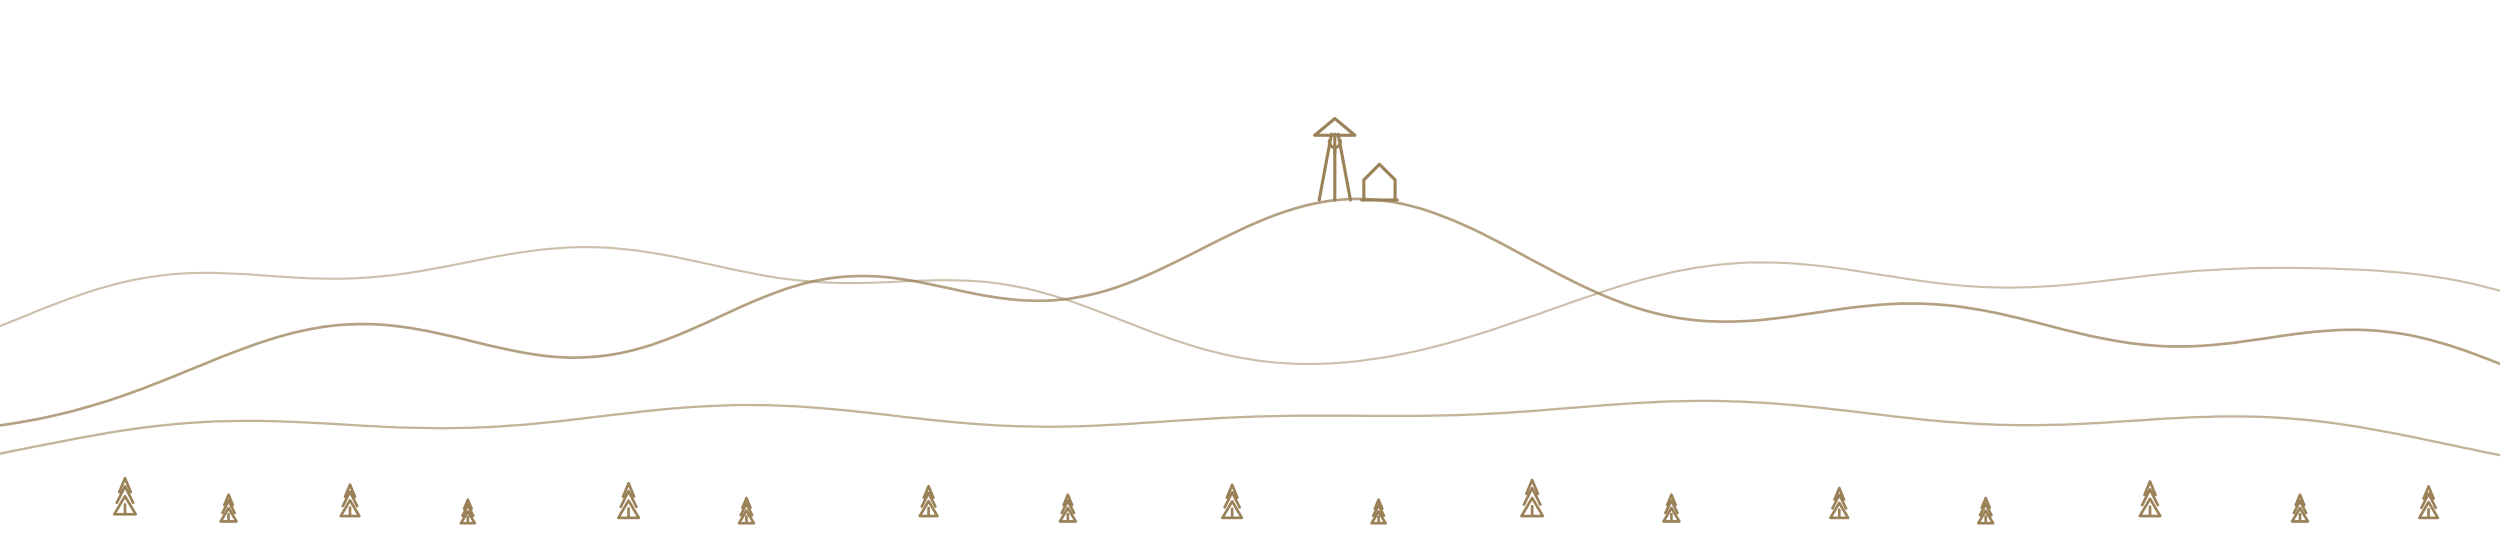
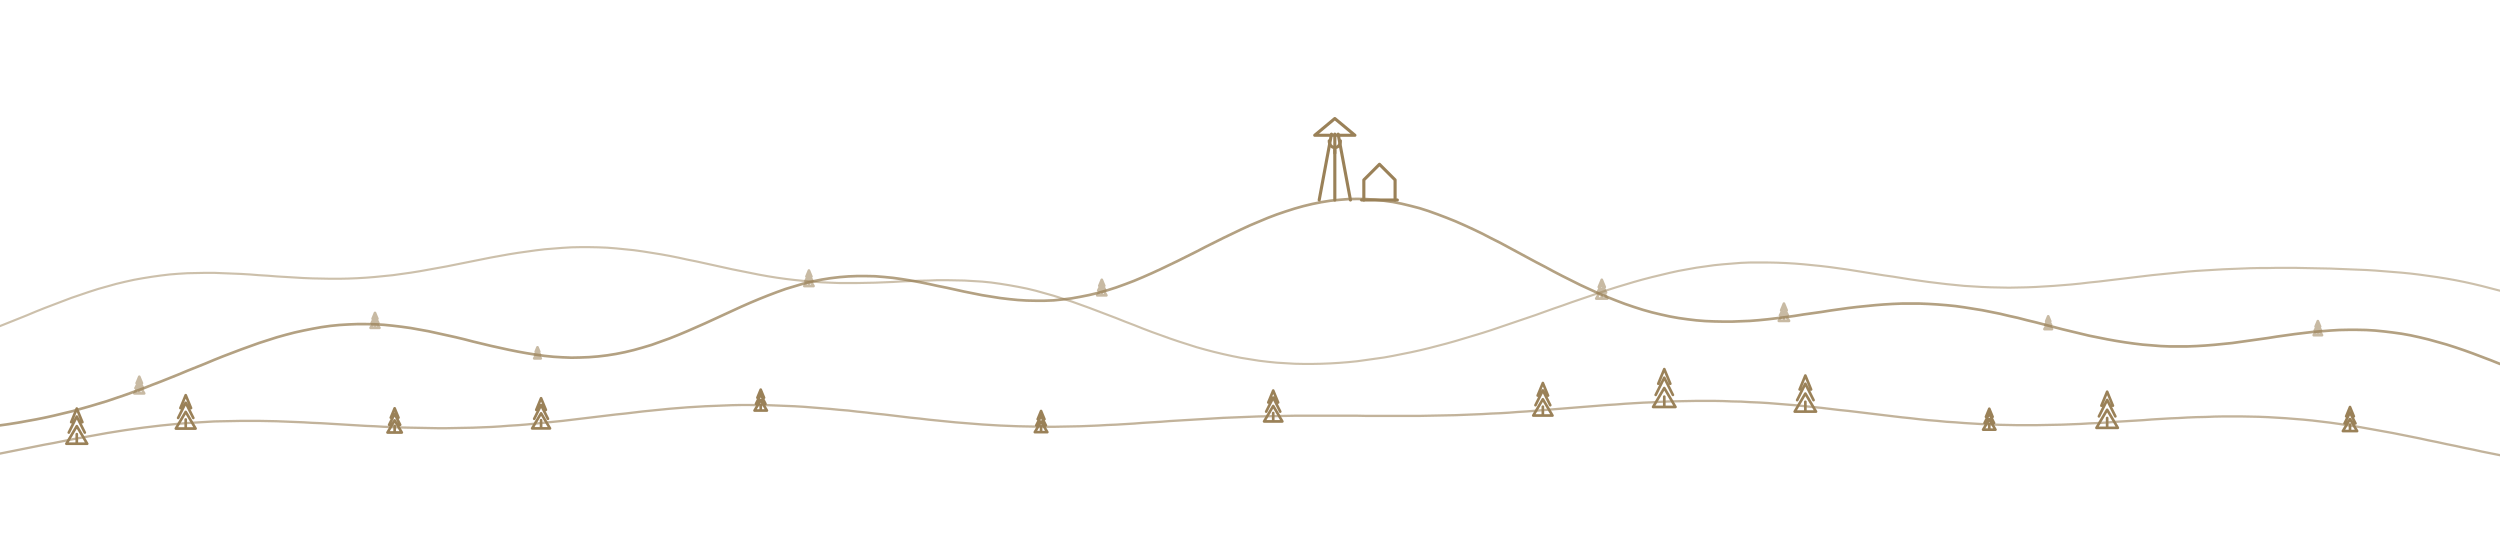
<svg xmlns="http://www.w3.org/2000/svg" width="1400" height="300" viewBox="0 0 1400 300" fill="none">
  <g fill="none" stroke="#9a8158" stroke-linecap="round" stroke-linejoin="round">
    <polyline points="0,182.6 5,180.6 10,178.6 15,176.6 20,174.5 25,172.5 30,170.6 35,168.7 40,166.8 45,165.1 50,163.4 55,161.8 60,160.4 65,159.0 70,157.8 75,156.7 80,155.8 85,155.0 90,154.3 95,153.7 100,153.3 105,153.0 110,152.9 115,152.8 120,152.8 125,153.0 130,153.2 135,153.4 140,153.7 145,154.1 150,154.4 155,154.8 160,155.1 165,155.4 170,155.7 175,155.9 180,156.0 185,156.1 190,156.1 195,156.0 200,155.8 205,155.5 210,155.1 215,154.6 220,154.1 225,153.4 230,152.7 235,151.9 240,151.0 245,150.1 250,149.2 255,148.2 260,147.2 265,146.2 270,145.2 275,144.2 280,143.3 285,142.4 290,141.6 295,140.9 300,140.2 305,139.6 310,139.2 315,138.8 320,138.5 325,138.4 330,138.4 335,138.5 340,138.7 345,139.1 350,139.6 355,140.1 360,140.8 365,141.6 370,142.4 375,143.3 380,144.3 385,145.4 390,146.4 395,147.5 400,148.6 405,149.7 410,150.8 415,151.8 420,152.8 425,153.8 430,154.7 435,155.5 440,156.2 445,156.8 450,157.3 455,157.7 460,158.1 465,158.3 470,158.5 475,158.5 480,158.5 485,158.4 490,158.3 495,158.1 500,157.9 505,157.6 510,157.4 515,157.2 520,157.1 525,156.9 530,156.9 535,157.0 540,157.1 545,157.4 550,157.7 555,158.2 560,158.9 565,159.7 570,160.6 575,161.6 580,162.8 585,164.2 590,165.6 595,167.2 600,168.8 605,170.6 610,172.4 615,174.3 620,176.2 625,178.1 630,180.1 635,182.0 640,184.0 645,185.9 650,187.7 655,189.5 660,191.2 665,192.8 670,194.4 675,195.8 680,197.1 685,198.3 690,199.4 695,200.4 700,201.2 705,202.0 710,202.6 715,203.1 720,203.4 725,203.7 730,203.8 735,203.8 740,203.7 745,203.5 750,203.2 755,202.8 760,202.3 765,201.6 770,200.9 775,200.2 780,199.3 785,198.3 790,197.3 795,196.2 800,195.0 805,193.7 810,192.4 815,191.0 820,189.5 825,188.0 830,186.5 835,184.9 840,183.2 845,181.5 850,179.8 855,178.1 860,176.4 865,174.6 870,172.8 875,171.1 880,169.3 885,167.6 890,165.9 895,164.2 900,162.5 905,160.9 910,159.4 915,157.9 920,156.5 925,155.2 930,154.0 935,152.8 940,151.7 945,150.8 950,149.9 955,149.2 960,148.5 965,148.0 970,147.6 975,147.2 980,147.0 985,147.0 990,147.0 995,147.1 1000,147.3 1005,147.6 1010,148.0 1015,148.5 1020,149.0 1025,149.6 1030,150.3 1035,151.0 1040,151.8 1045,152.6 1050,153.4 1055,154.2 1060,154.9 1065,155.7 1070,156.5 1075,157.2 1080,157.9 1085,158.5 1090,159.1 1095,159.6 1100,160.1 1105,160.4 1110,160.7 1115,160.9 1120,161.0 1125,161.1 1130,161.0 1135,160.9 1140,160.7 1145,160.4 1150,160.1 1155,159.7 1160,159.3 1165,158.8 1170,158.2 1175,157.7 1180,157.1 1185,156.5 1190,155.9 1195,155.3 1200,154.7 1205,154.1 1210,153.6 1215,153.1 1220,152.6 1225,152.1 1230,151.7 1235,151.4 1240,151.1 1245,150.8 1250,150.6 1255,150.4 1260,150.2 1265,150.1 1270,150.1 1275,150.0 1280,150.0 1285,150.0 1290,150.1 1295,150.2 1300,150.3 1305,150.4 1310,150.6 1315,150.8 1320,151.0 1325,151.2 1330,151.5 1335,151.9 1340,152.3 1345,152.7 1350,153.2 1355,153.8 1360,154.5 1365,155.2 1370,156.0 1375,156.9 1380,157.9 1385,159.0 1390,160.2 1395,161.5 1400,162.8" stroke-width="1.2" opacity=".5" />
    <polyline points="0,238.2 5,237.5 10,236.7 15,235.8 20,234.9 25,233.9 30,232.8 35,231.6 40,230.4 45,229.0 50,227.6 55,226.1 60,224.6 65,222.9 70,221.2 75,219.4 80,217.6 85,215.6 90,213.7 95,211.7 100,209.7 105,207.6 110,205.6 115,203.6 120,201.5 125,199.5 130,197.6 135,195.7 140,193.9 145,192.1 150,190.5 155,188.9 160,187.5 165,186.2 170,185.1 175,184.1 180,183.2 185,182.5 190,182.0 195,181.7 200,181.5 205,181.5 210,181.6 215,181.9 220,182.4 225,183.0 230,183.7 235,184.6 240,185.5 245,186.6 250,187.7 255,188.8 260,190.0 265,191.3 270,192.5 275,193.7 280,194.8 285,195.9 290,196.9 295,197.8 300,198.6 305,199.3 310,199.8 315,200.1 320,200.3 325,200.2 330,200.0 335,199.6 340,199.0 345,198.2 350,197.2 355,196.0 360,194.6 365,193.1 370,191.3 375,189.5 380,187.5 385,185.4 390,183.2 395,181.0 400,178.7 405,176.4 410,174.1 415,171.8 420,169.6 425,167.5 430,165.5 435,163.6 440,161.8 445,160.3 450,158.8 455,157.6 460,156.6 465,155.8 470,155.2 475,154.8 480,154.6 485,154.6 490,154.7 495,155.1 500,155.6 505,156.3 510,157.1 515,158.0 520,159.0 525,160.1 530,161.1 535,162.2 540,163.3 545,164.3 550,165.3 555,166.1 560,166.9 565,167.5 570,168.0 575,168.3 580,168.4 585,168.4 590,168.2 595,167.7 600,167.1 605,166.2 610,165.2 615,164.0 620,162.6 625,161.0 630,159.2 635,157.3 640,155.2 645,153.0 650,150.7 655,148.3 660,145.9 665,143.4 670,140.9 675,138.3 680,135.8 685,133.3 690,130.9 695,128.5 700,126.2 705,124.1 710,122.0 715,120.1 720,118.4 725,116.8 730,115.4 735,114.2 740,113.2 745,112.4 750,111.9 755,111.5 760,111.4 765,111.5 770,111.8 775,112.4 780,113.1 785,114.1 790,115.3 795,116.6 800,118.2 805,120.0 810,121.9 815,123.9 820,126.1 825,128.4 830,130.8 835,133.4 840,135.9 845,138.6 850,141.3 855,144.0 860,146.7 865,149.3 870,152.0 875,154.6 880,157.1 885,159.6 890,161.9 895,164.2 900,166.3 905,168.3 910,170.2 915,171.9 920,173.5 925,174.9 930,176.1 935,177.2 940,178.1 945,178.8 950,179.4 955,179.8 960,180.0 965,180.1 970,180.1 975,179.9 980,179.7 985,179.3 990,178.8 995,178.2 1000,177.6 1005,176.9 1010,176.1 1015,175.4 1020,174.7 1025,173.9 1030,173.2 1035,172.5 1040,171.9 1045,171.4 1050,170.9 1055,170.5 1060,170.2 1065,170.0 1070,170.0 1075,170.0 1080,170.2 1085,170.5 1090,170.9 1095,171.4 1100,172.1 1105,172.9 1110,173.7 1115,174.7 1120,175.7 1125,176.9 1130,178.0 1135,179.3 1140,180.5 1145,181.8 1150,183.1 1155,184.4 1160,185.6 1165,186.8 1170,188.0 1175,189.0 1180,190.0 1185,190.9 1190,191.7 1195,192.4 1200,193.0 1205,193.4 1210,193.8 1215,194.0 1220,194.0 1225,194.0 1230,193.8 1235,193.5 1240,193.1 1245,192.6 1250,192.1 1255,191.4 1260,190.7 1265,190.0 1270,189.3 1275,188.5 1280,187.8 1285,187.1 1290,186.5 1295,185.9 1300,185.5 1305,185.1 1310,184.8 1315,184.7 1320,184.7 1325,184.8 1330,185.1 1335,185.6 1340,186.2 1345,186.9 1350,187.8 1355,188.9 1360,190.1 1365,191.5 1370,192.9 1375,194.5 1380,196.2 1385,198.0 1390,199.9 1395,201.8 1400,203.8" stroke-width="1.5" opacity=".75" />
    <polyline points="0,254.0 5,253.0 10,252.0 15,251.0 20,250.0 25,249.0 30,248.1 35,247.1 40,246.1 45,245.2 50,244.3 55,243.4 60,242.5 65,241.7 70,240.9 75,240.2 80,239.5 85,238.9 90,238.3 95,237.8 100,237.3 105,236.9 110,236.6 115,236.3 120,236.0 125,235.9 130,235.8 135,235.7 140,235.7 145,235.7 150,235.8 155,235.9 160,236.1 165,236.3 170,236.5 175,236.8 180,237.0 185,237.3 190,237.6 195,237.9 200,238.2 205,238.5 210,238.7 215,239.0 220,239.2 225,239.4 230,239.5 235,239.6 240,239.7 245,239.8 250,239.8 255,239.7 260,239.6 265,239.5 270,239.3 275,239.1 280,238.8 285,238.4 290,238.1 295,237.7 300,237.2 305,236.7 310,236.2 315,235.7 320,235.1 325,234.5 330,233.9 335,233.3 340,232.7 345,232.1 350,231.6 355,231.0 360,230.4 365,229.9 370,229.4 375,228.9 380,228.5 385,228.1 390,227.8 395,227.5 400,227.3 405,227.1 410,226.9 415,226.8 420,226.8 425,226.9 430,226.9 435,227.1 440,227.3 445,227.5 450,227.8 455,228.2 460,228.6 465,229.0 470,229.5 475,229.9 480,230.5 485,231.0 490,231.6 495,232.1 500,232.7 505,233.3 510,233.9 515,234.4 520,235.0 525,235.5 530,236.0 535,236.5 540,236.9 545,237.3 550,237.7 555,238.0 560,238.3 565,238.5 570,238.7 575,238.8 580,238.9 585,239.0 590,239.0 595,238.9 600,238.8 605,238.7 610,238.5 615,238.3 620,238.0 625,237.8 630,237.5 635,237.2 640,236.8 645,236.5 650,236.2 655,235.8 660,235.5 665,235.2 670,234.9 675,234.6 680,234.3 685,234.0 690,233.8 695,233.6 700,233.4 705,233.2 710,233.1 715,233.0 720,232.9 725,232.8 730,232.8 735,232.8 740,232.8 745,232.8 750,232.8 755,232.8 760,232.8 765,232.9 770,232.9 775,232.9 780,232.9 785,232.9 790,232.9 795,232.9 800,232.8 805,232.7 810,232.6 815,232.5 820,232.3 825,232.1 830,231.9 835,231.6 840,231.4 845,231.1 850,230.7 855,230.4 860,230.0 865,229.6 870,229.2 875,228.8 880,228.4 885,228.0 890,227.6 895,227.2 900,226.8 905,226.5 910,226.1 915,225.8 920,225.5 925,225.3 930,225.0 935,224.8 940,224.7 945,224.6 950,224.5 955,224.5 960,224.5 965,224.6 970,224.8 975,224.9 980,225.2 985,225.4 990,225.7 995,226.1 1000,226.5 1005,226.9 1010,227.4 1015,227.9 1020,228.4 1025,229.0 1030,229.6 1035,230.1 1040,230.7 1045,231.3 1050,231.9 1055,232.5 1060,233.1 1065,233.7 1070,234.2 1075,234.8 1080,235.3 1085,235.7 1090,236.2 1095,236.5 1100,236.9 1105,237.2 1110,237.5 1115,237.7 1120,237.9 1125,238.0 1130,238.1 1135,238.1 1140,238.1 1145,238.0 1150,237.9 1155,237.8 1160,237.6 1165,237.4 1170,237.1 1175,236.9 1180,236.6 1185,236.2 1190,235.9 1195,235.6 1200,235.3 1205,234.9 1210,234.6 1215,234.3 1220,234.1 1225,233.8 1230,233.6 1235,233.5 1240,233.3 1245,233.2 1250,233.2 1255,233.2 1260,233.3 1265,233.4 1270,233.6 1275,233.9 1280,234.2 1285,234.6 1290,235.0 1295,235.5 1300,236.1 1305,236.7 1310,237.4 1315,238.2 1320,238.9 1325,239.8 1330,240.7 1335,241.6 1340,242.5 1345,243.5 1350,244.5 1355,245.5 1360,246.6 1365,247.6 1370,248.7 1375,249.7 1380,250.8 1385,251.8 1390,252.9 1395,253.9 1400,254.9" stroke-width="1.3" opacity=".6" />
  </g>
  <g transform="translate(760 112) scale(1.25)" fill="none" stroke="#9a8158" stroke-width="1.40" stroke-linecap="round" stroke-linejoin="round">
    <path d="M-17 0 L-11.5 -29.5" />
    <path d="M-10 0 L-10 -29.5" />
    <path d="M-3 0 L-8.5 -29.5" />
    <path d="M-19 -29 L-10 -36.5 L-1 -29 Z" />
    <path d="M-12.5 -26.5 C-12.5 -22.5, -7.5 -22.5, -7.5 -26.5" />
    <path d="M-10 -22.5 V-21" />
    <path d="M3 0 V-9 L10 -16 L17 -9 V0" />
    <path d="M2 0 H18" />
  </g>
-   <path d="M0 0 L0 -12 M-13 0 L0 -22 L13 0 Z M-10 -14 L0 -34 L10 -14 M-7 -27 L0 -44 L7 -27" transform="translate(70 288) scale(0.460)" fill="none" stroke="#9a8158" stroke-width="3.26" stroke-linecap="round" stroke-linejoin="round" />
-   <path d="M0 0 L0 -12 M-13 0 L0 -22 L13 0 Z M-10 -14 L0 -34 L10 -14 M-7 -27 L0 -44 L7 -27" transform="translate(128 292) scale(0.340)" fill="none" stroke="#9a8158" stroke-width="4.41" stroke-linecap="round" stroke-linejoin="round" />
-   <path d="M0 0 L0 -12 M-13 0 L0 -22 L13 0 Z M-10 -14 L0 -34 L10 -14 M-7 -27 L0 -44 L7 -27" transform="translate(196 289) scale(0.400)" fill="none" stroke="#9a8158" stroke-width="3.75" stroke-linecap="round" stroke-linejoin="round" />
-   <path d="M0 0 L0 -12 M-13 0 L0 -22 L13 0 Z M-10 -14 L0 -34 L10 -14 M-7 -27 L0 -44 L7 -27" transform="translate(262 293) scale(0.300)" fill="none" stroke="#9a8158" stroke-width="5.00" stroke-linecap="round" stroke-linejoin="round" />
-   <path d="M0 0 L0 -12 M-13 0 L0 -22 L13 0 Z M-10 -14 L0 -34 L10 -14 M-7 -27 L0 -44 L7 -27" transform="translate(352 290) scale(0.440)" fill="none" stroke="#9a8158" stroke-width="3.41" stroke-linecap="round" stroke-linejoin="round" />
-   <path d="M0 0 L0 -12 M-13 0 L0 -22 L13 0 Z M-10 -14 L0 -34 L10 -14 M-7 -27 L0 -44 L7 -27" transform="translate(418 293) scale(0.320)" fill="none" stroke="#9a8158" stroke-width="4.69" stroke-linecap="round" stroke-linejoin="round" />
-   <path d="M0 0 L0 -12 M-13 0 L0 -22 L13 0 Z M-10 -14 L0 -34 L10 -14 M-7 -27 L0 -44 L7 -27" transform="translate(520 289) scale(0.380)" fill="none" stroke="#9a8158" stroke-width="3.95" stroke-linecap="round" stroke-linejoin="round" />
-   <path d="M0 0 L0 -12 M-13 0 L0 -22 L13 0 Z M-10 -14 L0 -34 L10 -14 M-7 -27 L0 -44 L7 -27" transform="translate(598 292) scale(0.340)" fill="none" stroke="#9a8158" stroke-width="4.41" stroke-linecap="round" stroke-linejoin="round" />
-   <path d="M0 0 L0 -12 M-13 0 L0 -22 L13 0 Z M-10 -14 L0 -34 L10 -14 M-7 -27 L0 -44 L7 -27" transform="translate(690 290) scale(0.420)" fill="none" stroke="#9a8158" stroke-width="3.57" stroke-linecap="round" stroke-linejoin="round" />
-   <path d="M0 0 L0 -12 M-13 0 L0 -22 L13 0 Z M-10 -14 L0 -34 L10 -14 M-7 -27 L0 -44 L7 -27" transform="translate(772 293) scale(0.300)" fill="none" stroke="#9a8158" stroke-width="5.00" stroke-linecap="round" stroke-linejoin="round" />
-   <path d="M0 0 L0 -12 M-13 0 L0 -22 L13 0 Z M-10 -14 L0 -34 L10 -14 M-7 -27 L0 -44 L7 -27" transform="translate(858 289) scale(0.460)" fill="none" stroke="#9a8158" stroke-width="3.26" stroke-linecap="round" stroke-linejoin="round" />
-   <path d="M0 0 L0 -12 M-13 0 L0 -22 L13 0 Z M-10 -14 L0 -34 L10 -14 M-7 -27 L0 -44 L7 -27" transform="translate(936 292) scale(0.340)" fill="none" stroke="#9a8158" stroke-width="4.41" stroke-linecap="round" stroke-linejoin="round" />
-   <path d="M0 0 L0 -12 M-13 0 L0 -22 L13 0 Z M-10 -14 L0 -34 L10 -14 M-7 -27 L0 -44 L7 -27" transform="translate(1030 290) scale(0.380)" fill="none" stroke="#9a8158" stroke-width="3.95" stroke-linecap="round" stroke-linejoin="round" />
-   <path d="M0 0 L0 -12 M-13 0 L0 -22 L13 0 Z M-10 -14 L0 -34 L10 -14 M-7 -27 L0 -44 L7 -27" transform="translate(1112 293) scale(0.320)" fill="none" stroke="#9a8158" stroke-width="4.69" stroke-linecap="round" stroke-linejoin="round" />
-   <path d="M0 0 L0 -12 M-13 0 L0 -22 L13 0 Z M-10 -14 L0 -34 L10 -14 M-7 -27 L0 -44 L7 -27" transform="translate(1204 289) scale(0.440)" fill="none" stroke="#9a8158" stroke-width="3.41" stroke-linecap="round" stroke-linejoin="round" />
-   <path d="M0 0 L0 -12 M-13 0 L0 -22 L13 0 Z M-10 -14 L0 -34 L10 -14 M-7 -27 L0 -44 L7 -27" transform="translate(1288 292) scale(0.340)" fill="none" stroke="#9a8158" stroke-width="4.41" stroke-linecap="round" stroke-linejoin="round" />
-   <path d="M0 0 L0 -12 M-13 0 L0 -22 L13 0 Z M-10 -14 L0 -34 L10 -14 M-7 -27 L0 -44 L7 -27" transform="translate(1360 290) scale(0.400)" fill="none" stroke="#9a8158" stroke-width="3.75" stroke-linecap="round" stroke-linejoin="round" />
+   <path d="M0 0 L0 -12 M-13 0 L0 -22 L13 0 Z M-10 -14 L0 -34 L10 -14 M-7 -27 L0 -44 L7 -27" transform="translate(78 220.3) scale(0.212)" fill="none" stroke="#9a8158" stroke-width="7.07" stroke-linecap="round" stroke-linejoin="round" opacity=".55" />
+   <path d="M0 0 L0 -12 M-13 0 L0 -22 L13 0 Z M-10 -14 L0 -34 L10 -14 M-7 -27 L0 -44 L7 -27" transform="translate(210 183.6) scale(0.190)" fill="none" stroke="#9a8158" stroke-width="7.90" stroke-linecap="round" stroke-linejoin="round" opacity=".55" />
+   <path d="M0 0 L0 -12 M-13 0 L0 -22 L13 0 Z M-10 -14 L0 -34 L10 -14 M-7 -27 L0 -44 L7 -27" transform="translate(301 200.7) scale(0.141)" fill="none" stroke="#9a8158" stroke-width="10.64" stroke-linecap="round" stroke-linejoin="round" opacity=".55" />
+   <path d="M0 0 L0 -12 M-13 0 L0 -22 L13 0 Z M-10 -14 L0 -34 L10 -14 M-7 -27 L0 -44 L7 -27" transform="translate(453 160.2) scale(0.198)" fill="none" stroke="#9a8158" stroke-width="7.57" stroke-linecap="round" stroke-linejoin="round" opacity=".55" />
+   <path d="M0 0 L0 -12 M-13 0 L0 -22 L13 0 Z M-10 -14 L0 -34 L10 -14 M-7 -27 L0 -44 L7 -27" transform="translate(617 165.4) scale(0.198)" fill="none" stroke="#9a8158" stroke-width="7.59" stroke-linecap="round" stroke-linejoin="round" opacity=".55" />
+   <path d="M0 0 L0 -12 M-13 0 L0 -22 L13 0 Z M-10 -14 L0 -34 L10 -14 M-7 -27 L0 -44 L7 -27" transform="translate(897 167.2) scale(0.239)" fill="none" stroke="#9a8158" stroke-width="6.28" stroke-linecap="round" stroke-linejoin="round" opacity=".55" />
+   <path d="M0 0 L0 -12 M-13 0 L0 -22 L13 0 Z M-10 -14 L0 -34 L10 -14 M-7 -27 L0 -44 L7 -27" transform="translate(999 179.7) scale(0.220)" fill="none" stroke="#9a8158" stroke-width="6.82" stroke-linecap="round" stroke-linejoin="round" opacity=".55" />
+   <path d="M0 0 L0 -12 M-13 0 L0 -22 L13 0 Z M-10 -14 L0 -34 L10 -14 M-7 -27 L0 -44 L7 -27" transform="translate(1147 184.3) scale(0.163)" fill="none" stroke="#9a8158" stroke-width="9.19" stroke-linecap="round" stroke-linejoin="round" opacity=".55" />
+   <path d="M0 0 L0 -12 M-13 0 L0 -22 L13 0 Z M-10 -14 L0 -34 L10 -14 M-7 -27 L0 -44 L7 -27" transform="translate(1298 187.7) scale(0.179)" fill="none" stroke="#9a8158" stroke-width="8.40" stroke-linecap="round" stroke-linejoin="round" opacity=".55" />
+   <path d="M0 0 L0 -12 M-13 0 L0 -22 L13 0 Z M-10 -14 L0 -34 L10 -14 M-7 -27 L0 -44 L7 -27" transform="translate(43 248.5) scale(0.448)" fill="none" stroke="#9a8158" stroke-width="3.35" stroke-linecap="round" stroke-linejoin="round" />
+   <path d="M0 0 L0 -12 M-13 0 L0 -22 L13 0 Z M-10 -14 L0 -34 L10 -14 M-7 -27 L0 -44 L7 -27" transform="translate(104 240.0) scale(0.425)" fill="none" stroke="#9a8158" stroke-width="3.53" stroke-linecap="round" stroke-linejoin="round" />
+   <path d="M0 0 L0 -12 M-13 0 L0 -22 L13 0 Z M-10 -14 L0 -34 L10 -14 M-7 -27 L0 -44 L7 -27" transform="translate(221 242.2) scale(0.308)" fill="none" stroke="#9a8158" stroke-width="4.87" stroke-linecap="round" stroke-linejoin="round" />
+   <path d="M0 0 L0 -12 M-13 0 L0 -22 L13 0 Z M-10 -14 L0 -34 L10 -14 M-7 -27 L0 -44 L7 -27" transform="translate(303 239.9) scale(0.384)" fill="none" stroke="#9a8158" stroke-width="3.91" stroke-linecap="round" stroke-linejoin="round" />
+   <path d="M0 0 L0 -12 M-13 0 L0 -22 L13 0 Z M-10 -14 L0 -34 L10 -14 M-7 -27 L0 -44 L7 -27" transform="translate(426 229.9) scale(0.266)" fill="none" stroke="#9a8158" stroke-width="5.64" stroke-linecap="round" stroke-linejoin="round" />
+   <path d="M0 0 L0 -12 M-13 0 L0 -22 L13 0 Z M-10 -14 L0 -34 L10 -14 M-7 -27 L0 -44 L7 -27" transform="translate(583 242.0) scale(0.269)" fill="none" stroke="#9a8158" stroke-width="5.57" stroke-linecap="round" stroke-linejoin="round" />
+   <path d="M0 0 L0 -12 M-13 0 L0 -22 L13 0 Z M-10 -14 L0 -34 L10 -14 M-7 -27 L0 -44 L7 -27" transform="translate(713 236.0) scale(0.393)" fill="none" stroke="#9a8158" stroke-width="3.82" stroke-linecap="round" stroke-linejoin="round" />
+   <path d="M0 0 L0 -12 M-13 0 L0 -22 L13 0 Z M-10 -14 L0 -34 L10 -14 M-7 -27 L0 -44 L7 -27" transform="translate(864 232.7) scale(0.414)" fill="none" stroke="#9a8158" stroke-width="3.62" stroke-linecap="round" stroke-linejoin="round" />
+   <path d="M0 0 L0 -12 M-13 0 L0 -22 L13 0 Z M-10 -14 L0 -34 L10 -14 M-7 -27 L0 -44 L7 -27" transform="translate(932 227.9) scale(0.482)" fill="none" stroke="#9a8158" stroke-width="3.11" stroke-linecap="round" stroke-linejoin="round" />
+   <path d="M0 0 L0 -12 M-13 0 L0 -22 L13 0 Z M-10 -14 L0 -34 L10 -14 M-7 -27 L0 -44 L7 -27" transform="translate(1011 230.5) scale(0.459)" fill="none" stroke="#9a8158" stroke-width="3.27" stroke-linecap="round" stroke-linejoin="round" />
+   <path d="M0 0 L0 -12 M-13 0 L0 -22 L13 0 Z M-10 -14 L0 -34 L10 -14 M-7 -27 L0 -44 L7 -27" transform="translate(1114 240.6) scale(0.266)" fill="none" stroke="#9a8158" stroke-width="5.63" stroke-linecap="round" stroke-linejoin="round" />
+   <path d="M0 0 L0 -12 M-13 0 L0 -22 L13 0 Z M-10 -14 L0 -34 L10 -14 M-7 -27 L0 -44 L7 -27" transform="translate(1180 239.6) scale(0.460)" fill="none" stroke="#9a8158" stroke-width="3.26" stroke-linecap="round" stroke-linejoin="round" />
+   <path d="M0 0 L0 -12 M-13 0 L0 -22 L13 0 Z M-10 -14 L0 -34 L10 -14 M-7 -27 L0 -44 L7 -27" transform="translate(1316 241.4) scale(0.306)" fill="none" stroke="#9a8158" stroke-width="4.90" stroke-linecap="round" stroke-linejoin="round" />
</svg>
